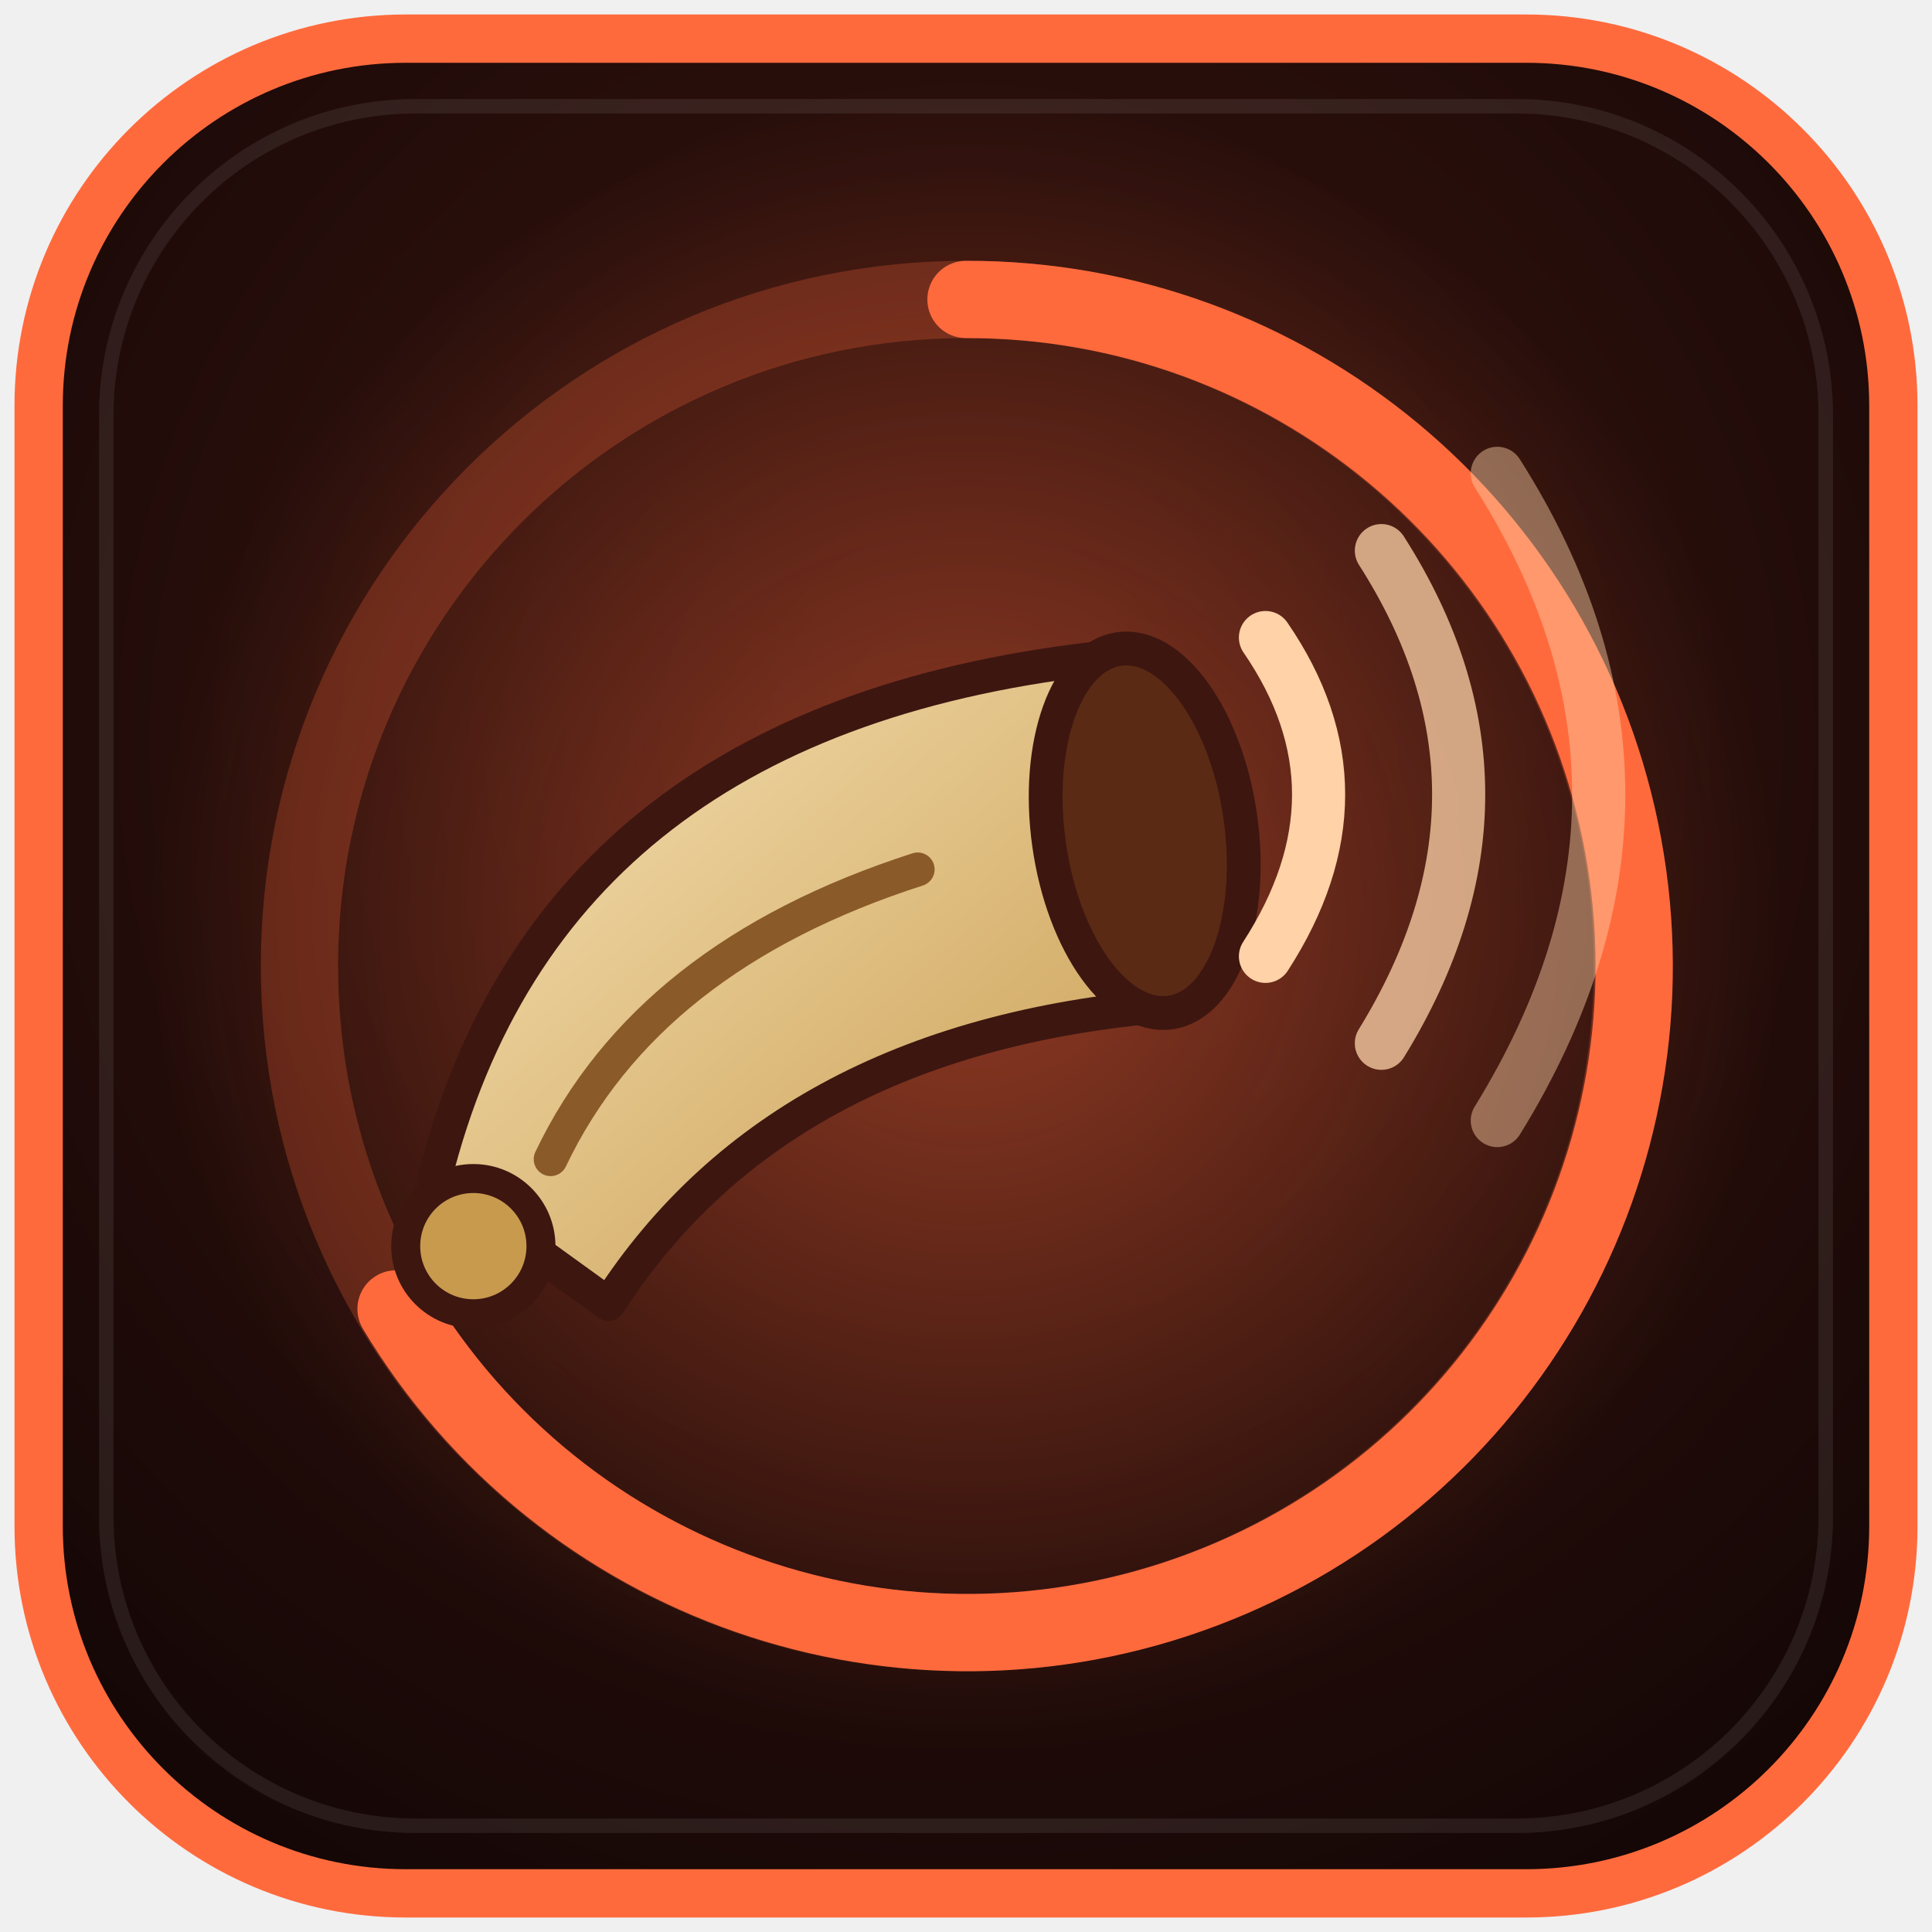
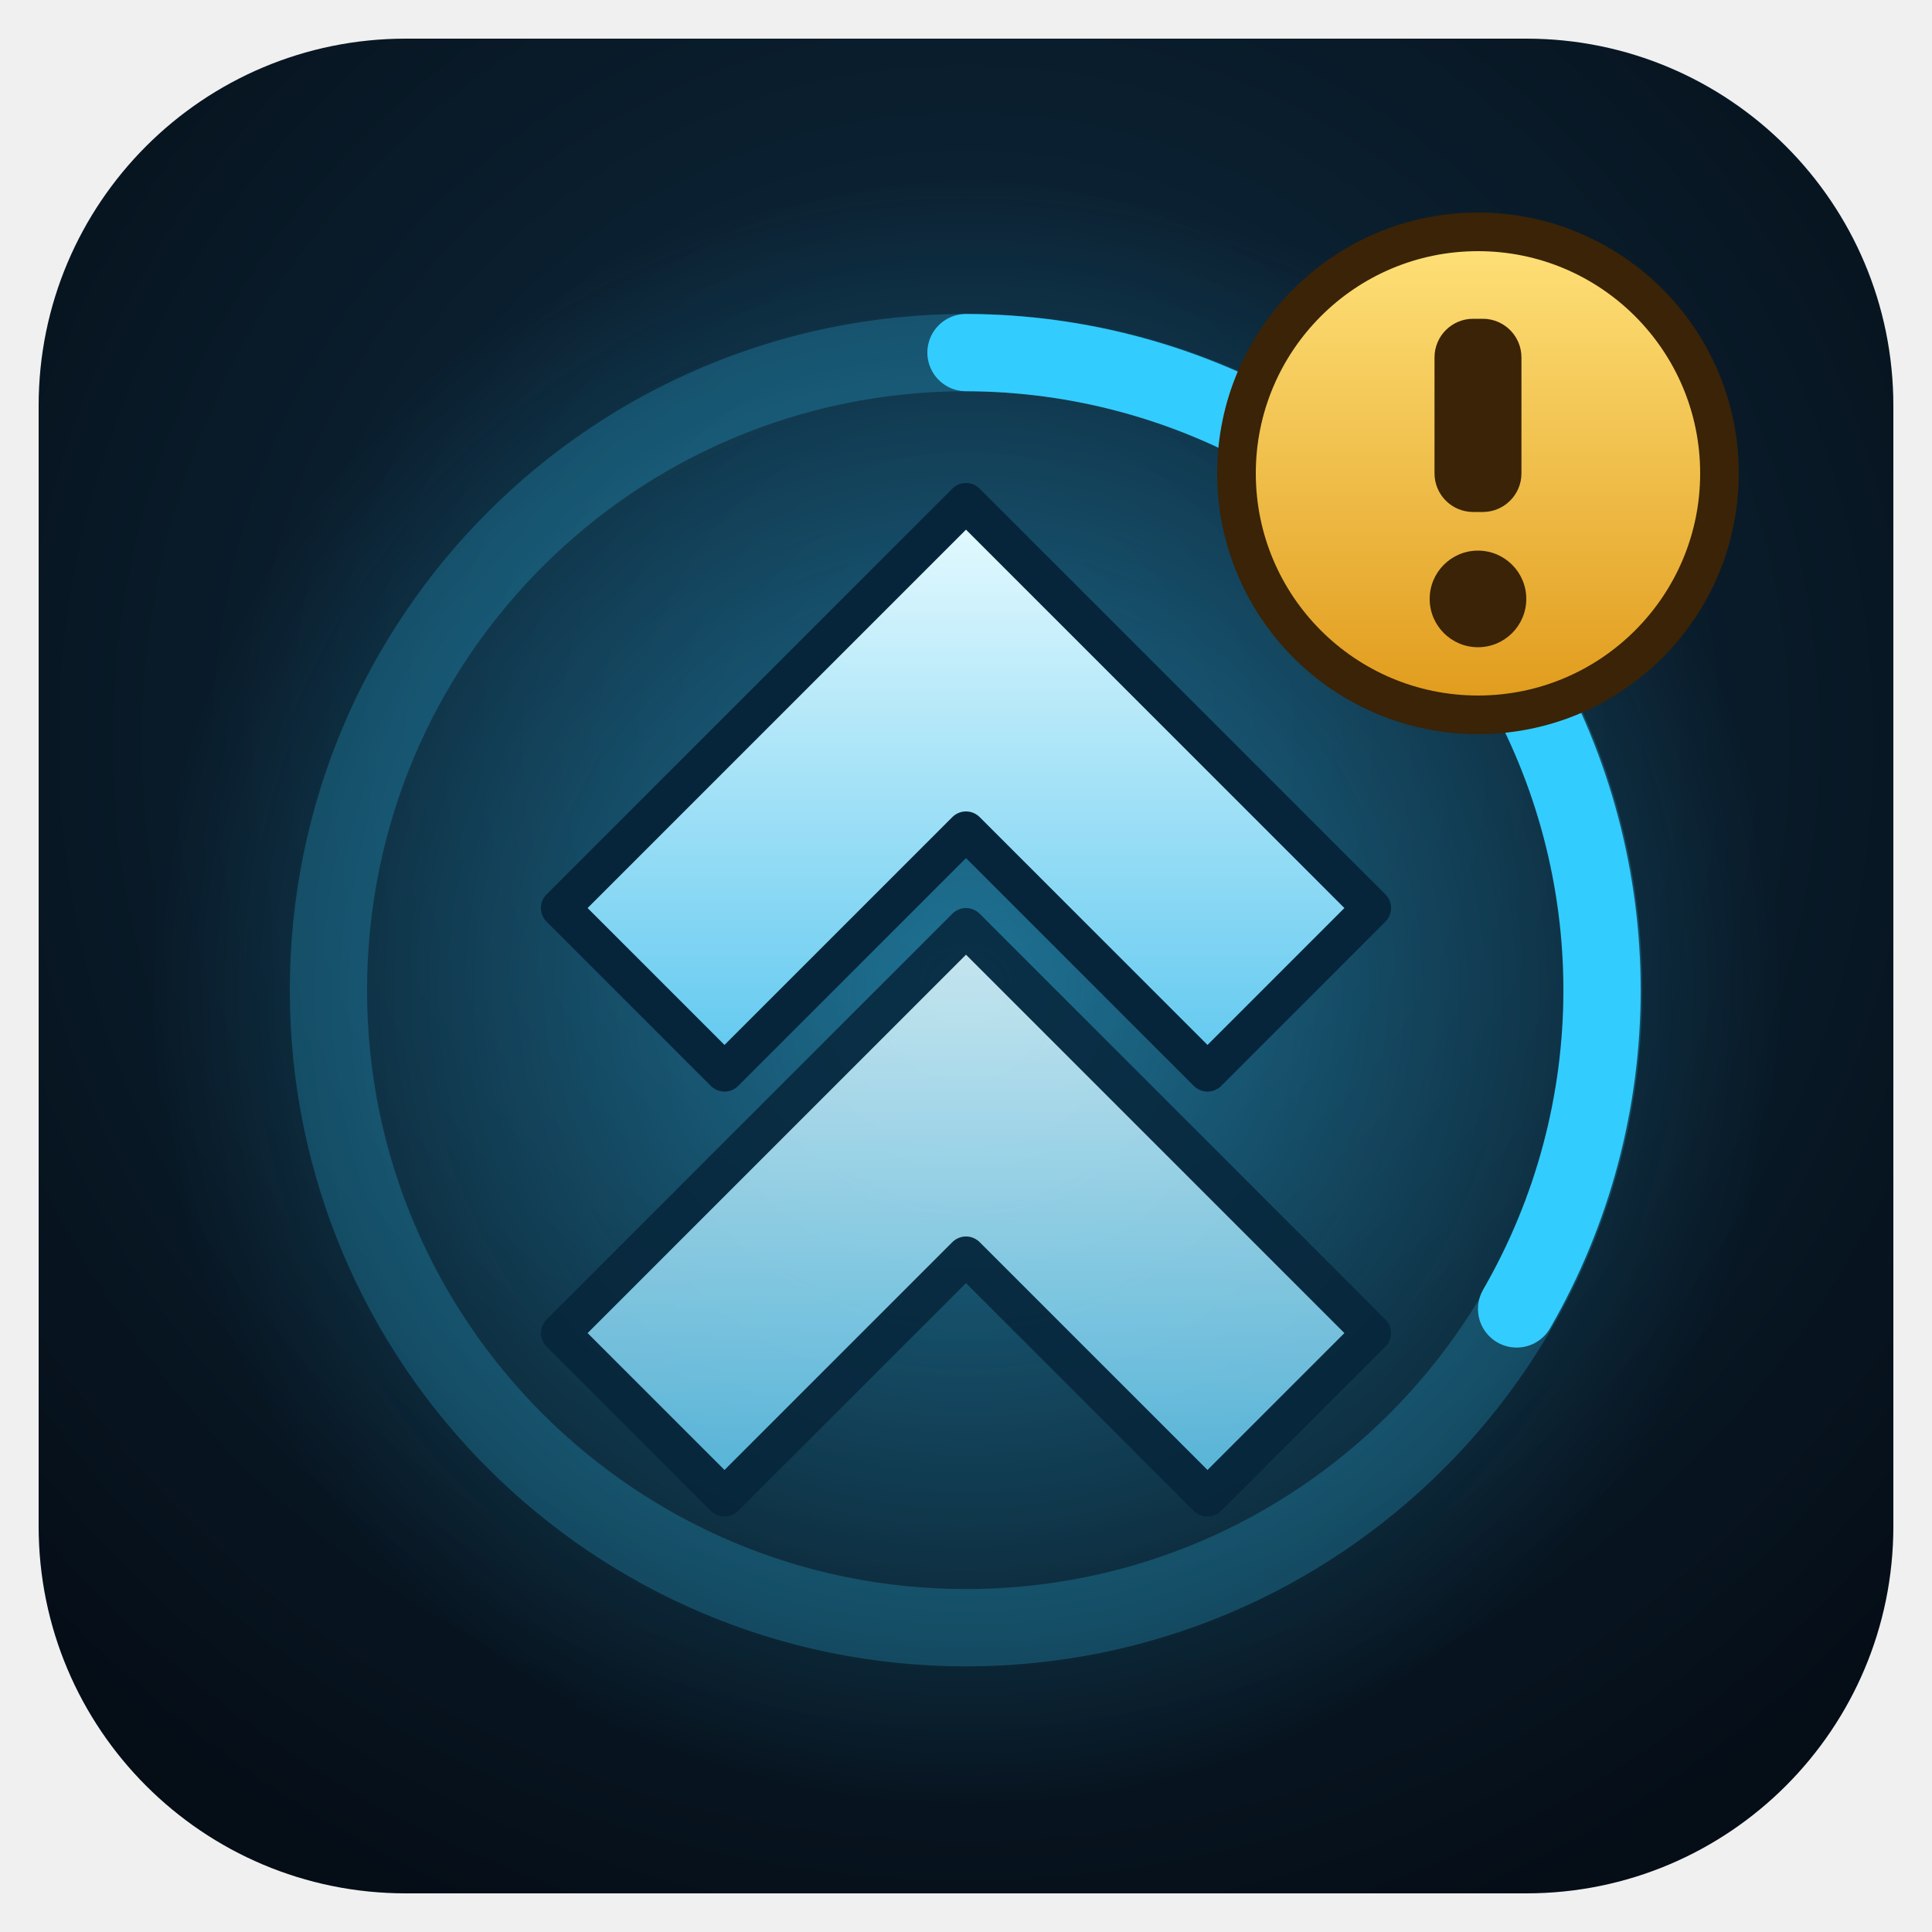
<svg xmlns="http://www.w3.org/2000/svg" width="400" height="400" viewBox="0 0 400 400">
  <defs>
    <radialGradient id="bg" cx="50%" cy="38%" r="70%">
-       <stop offset="0" stop-color="#3d1610" />
-       <stop offset="1" stop-color="#140706" />
+       <stop offset="0" stop-color="#0f2f45" />
+       <stop offset="1" stop-color="#050d16" />
    </radialGradient>
    <radialGradient id="glow" cx="50%" cy="50%" r="50%">
-       <stop offset="0" stop-color="#ff6a3d" stop-opacity="0.45" />
-       <stop offset="1" stop-color="#ff6a3d" stop-opacity="0" />
+       <stop offset="0" stop-color="#33ccff" stop-opacity="0.45" />
+       <stop offset="1" stop-color="#33ccff" stop-opacity="0" />
    </radialGradient>
-     <linearGradient id="metal" x1="0" y1="0" x2="0" y2="1">
-       <stop offset="0" stop-color="#f4f6f8" />
-       <stop offset="1" stop-color="#9aa3ad" />
+     <linearGradient id="arrow" x1="0" y1="0" x2="0" y2="1">
+       <stop offset="0" stop-color="#e8fbff" />
+       <stop offset="1" stop-color="#5fc8ef" />
    </linearGradient>
-     <linearGradient id="horn" x1="0" y1="0" x2="1" y2="1">
-       <stop offset="0" stop-color="#f7e3b5" />
-       <stop offset="1" stop-color="#c79a4e" />
+     <linearGradient id="gold" x1="0" y1="0" x2="0" y2="1">
+       <stop offset="0" stop-color="#ffe27a" />
+       <stop offset="1" stop-color="#e09a1a" />
    </linearGradient>
  </defs>
  <rect x="8" y="8" width="384" height="384" rx="76" fill="url(#bg)" />
-   <circle cx="200" cy="190" r="170" fill="url(#glow)" />
-   <circle cx="200" cy="200" r="138" fill="none" stroke="#ff6a3d" stroke-opacity="0.25" stroke-width="16" />
-   <path d="M 200 62 A 138 138 0 1 1 82 271" fill="none" stroke="#ff6a3d" stroke-width="16" stroke-linecap="round" />
-   <g transform="translate(-6 8)">
-     <path d="M 96 236 Q 120 140 236 128 L 250 200 Q 168 206 132 262 Z" fill="url(#horn)" stroke="#3d1610" stroke-width="7" stroke-linejoin="round" />
-     <ellipse cx="243" cy="164" rx="20" ry="38" transform="rotate(-8 243 164)" fill="#5a2a14" stroke="#3d1610" stroke-width="7" />
-     <path d="M 120 232 Q 140 190 196 172" fill="none" stroke="#8a5a28" stroke-width="7" stroke-linecap="round" />
-     <circle cx="104" cy="250" r="14" fill="#c79a4e" stroke="#3d1610" stroke-width="6" />
-   </g>
-   <g fill="none" stroke="#ffd2a8" stroke-linecap="round">
-     <path d="M 262 132 Q 284 164 262 198" stroke-width="11" />
-     <path d="M 286 114 Q 318 164 286 216" stroke-width="11" stroke-opacity="0.75" />
-     <path d="M 310 98 Q 352 164 310 232" stroke-width="11" stroke-opacity="0.45" />
-   </g>
-   <rect x="8" y="8" width="384" height="384" rx="76" fill="none" stroke="#ff6a3d" stroke-width="10" />
-   <rect x="22" y="22" width="356" height="356" rx="64" fill="none" stroke="#ffffff" stroke-opacity="0.08" stroke-width="3" />
+   <circle cx="200" cy="205" r="170" fill="url(#glow)" />
+   <circle cx="200" cy="205" r="132" fill="none" stroke="#33ccff" stroke-opacity="0.22" stroke-width="16" />
+   <path d="M 200 73 A 132 132 0 0 1 314 271" fill="none" stroke="#33ccff" stroke-width="16" stroke-linecap="round" />
+   <path d="M 200 104 L 284 188 L 250 222 L 200 172 L 150 222 L 116 188 Z" fill="url(#arrow)" stroke="#06253a" stroke-width="8" stroke-linejoin="round" />
+   <path d="M 200 192 L 284 276 L 250 310 L 200 260 L 150 310 L 116 276 Z" fill="url(#arrow)" stroke="#06253a" stroke-width="8" stroke-linejoin="round" opacity="0.85" />
+   <circle cx="306" cy="98" r="50" fill="url(#gold)" stroke="#3a2306" stroke-width="8" />
+   <rect x="297" y="66" width="18" height="40" rx="8" fill="#3a2306" />
+   <circle cx="306" cy="124" r="10" fill="#3a2306" />
</svg>
